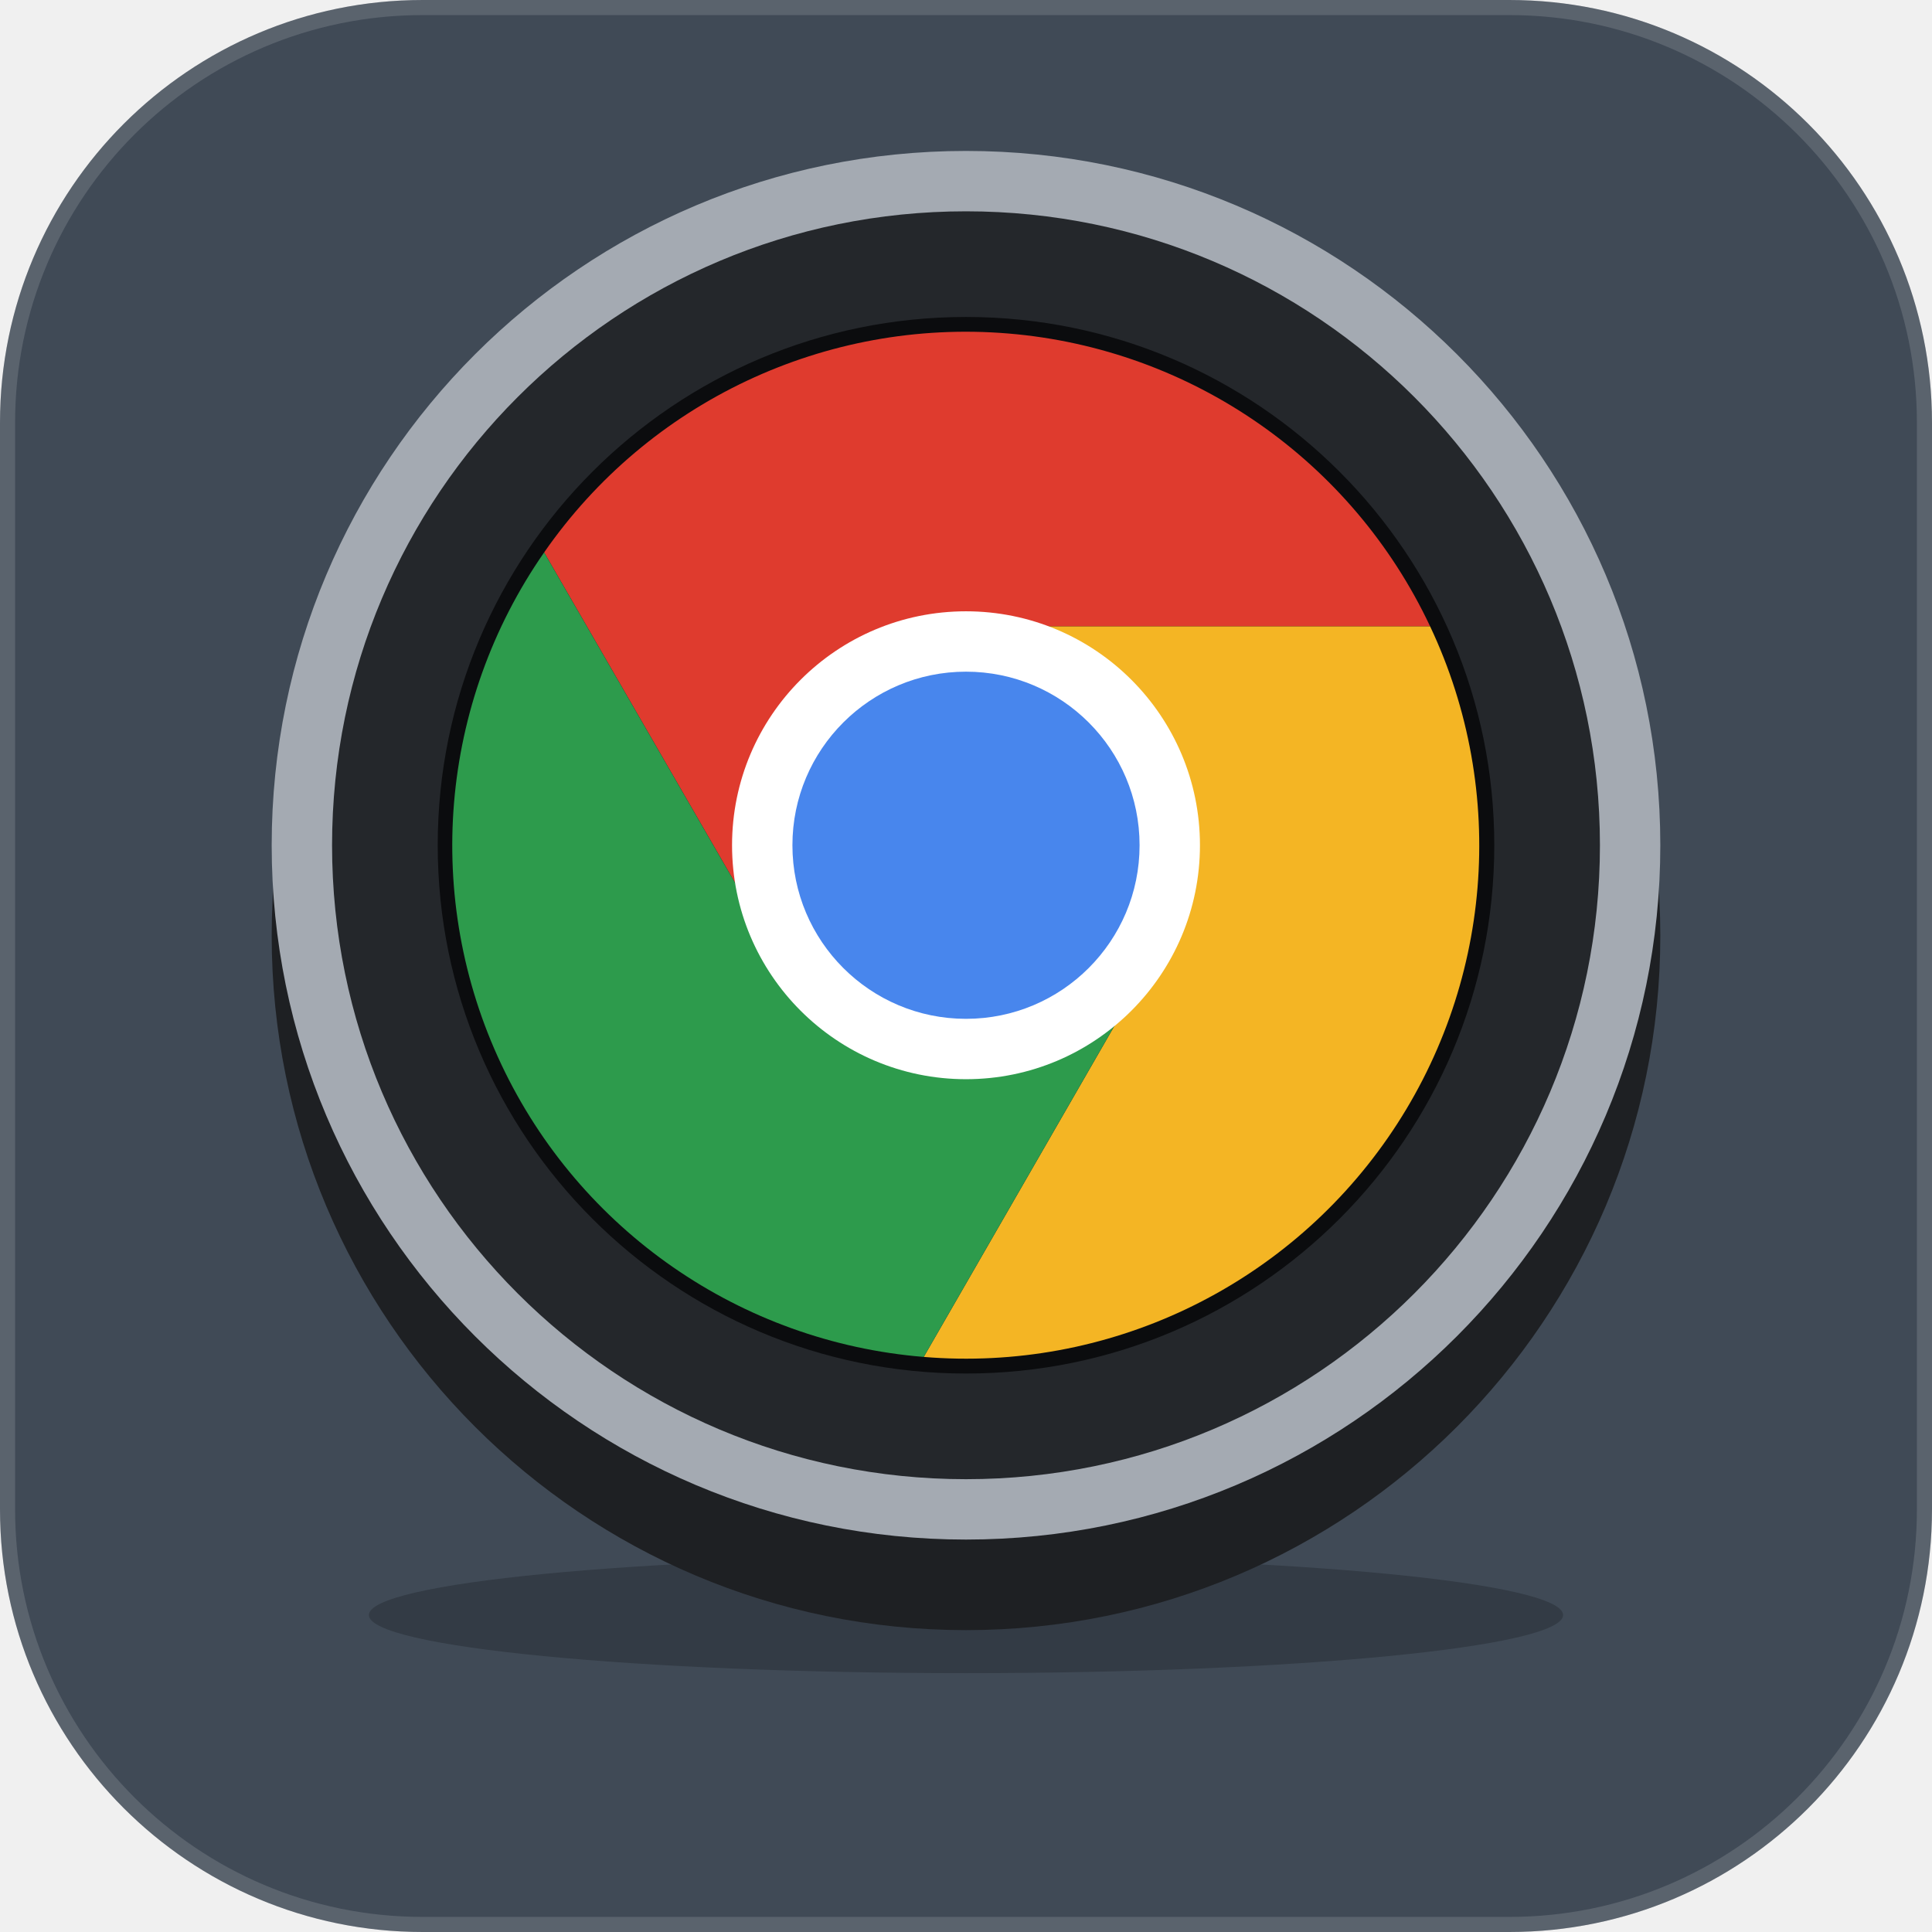
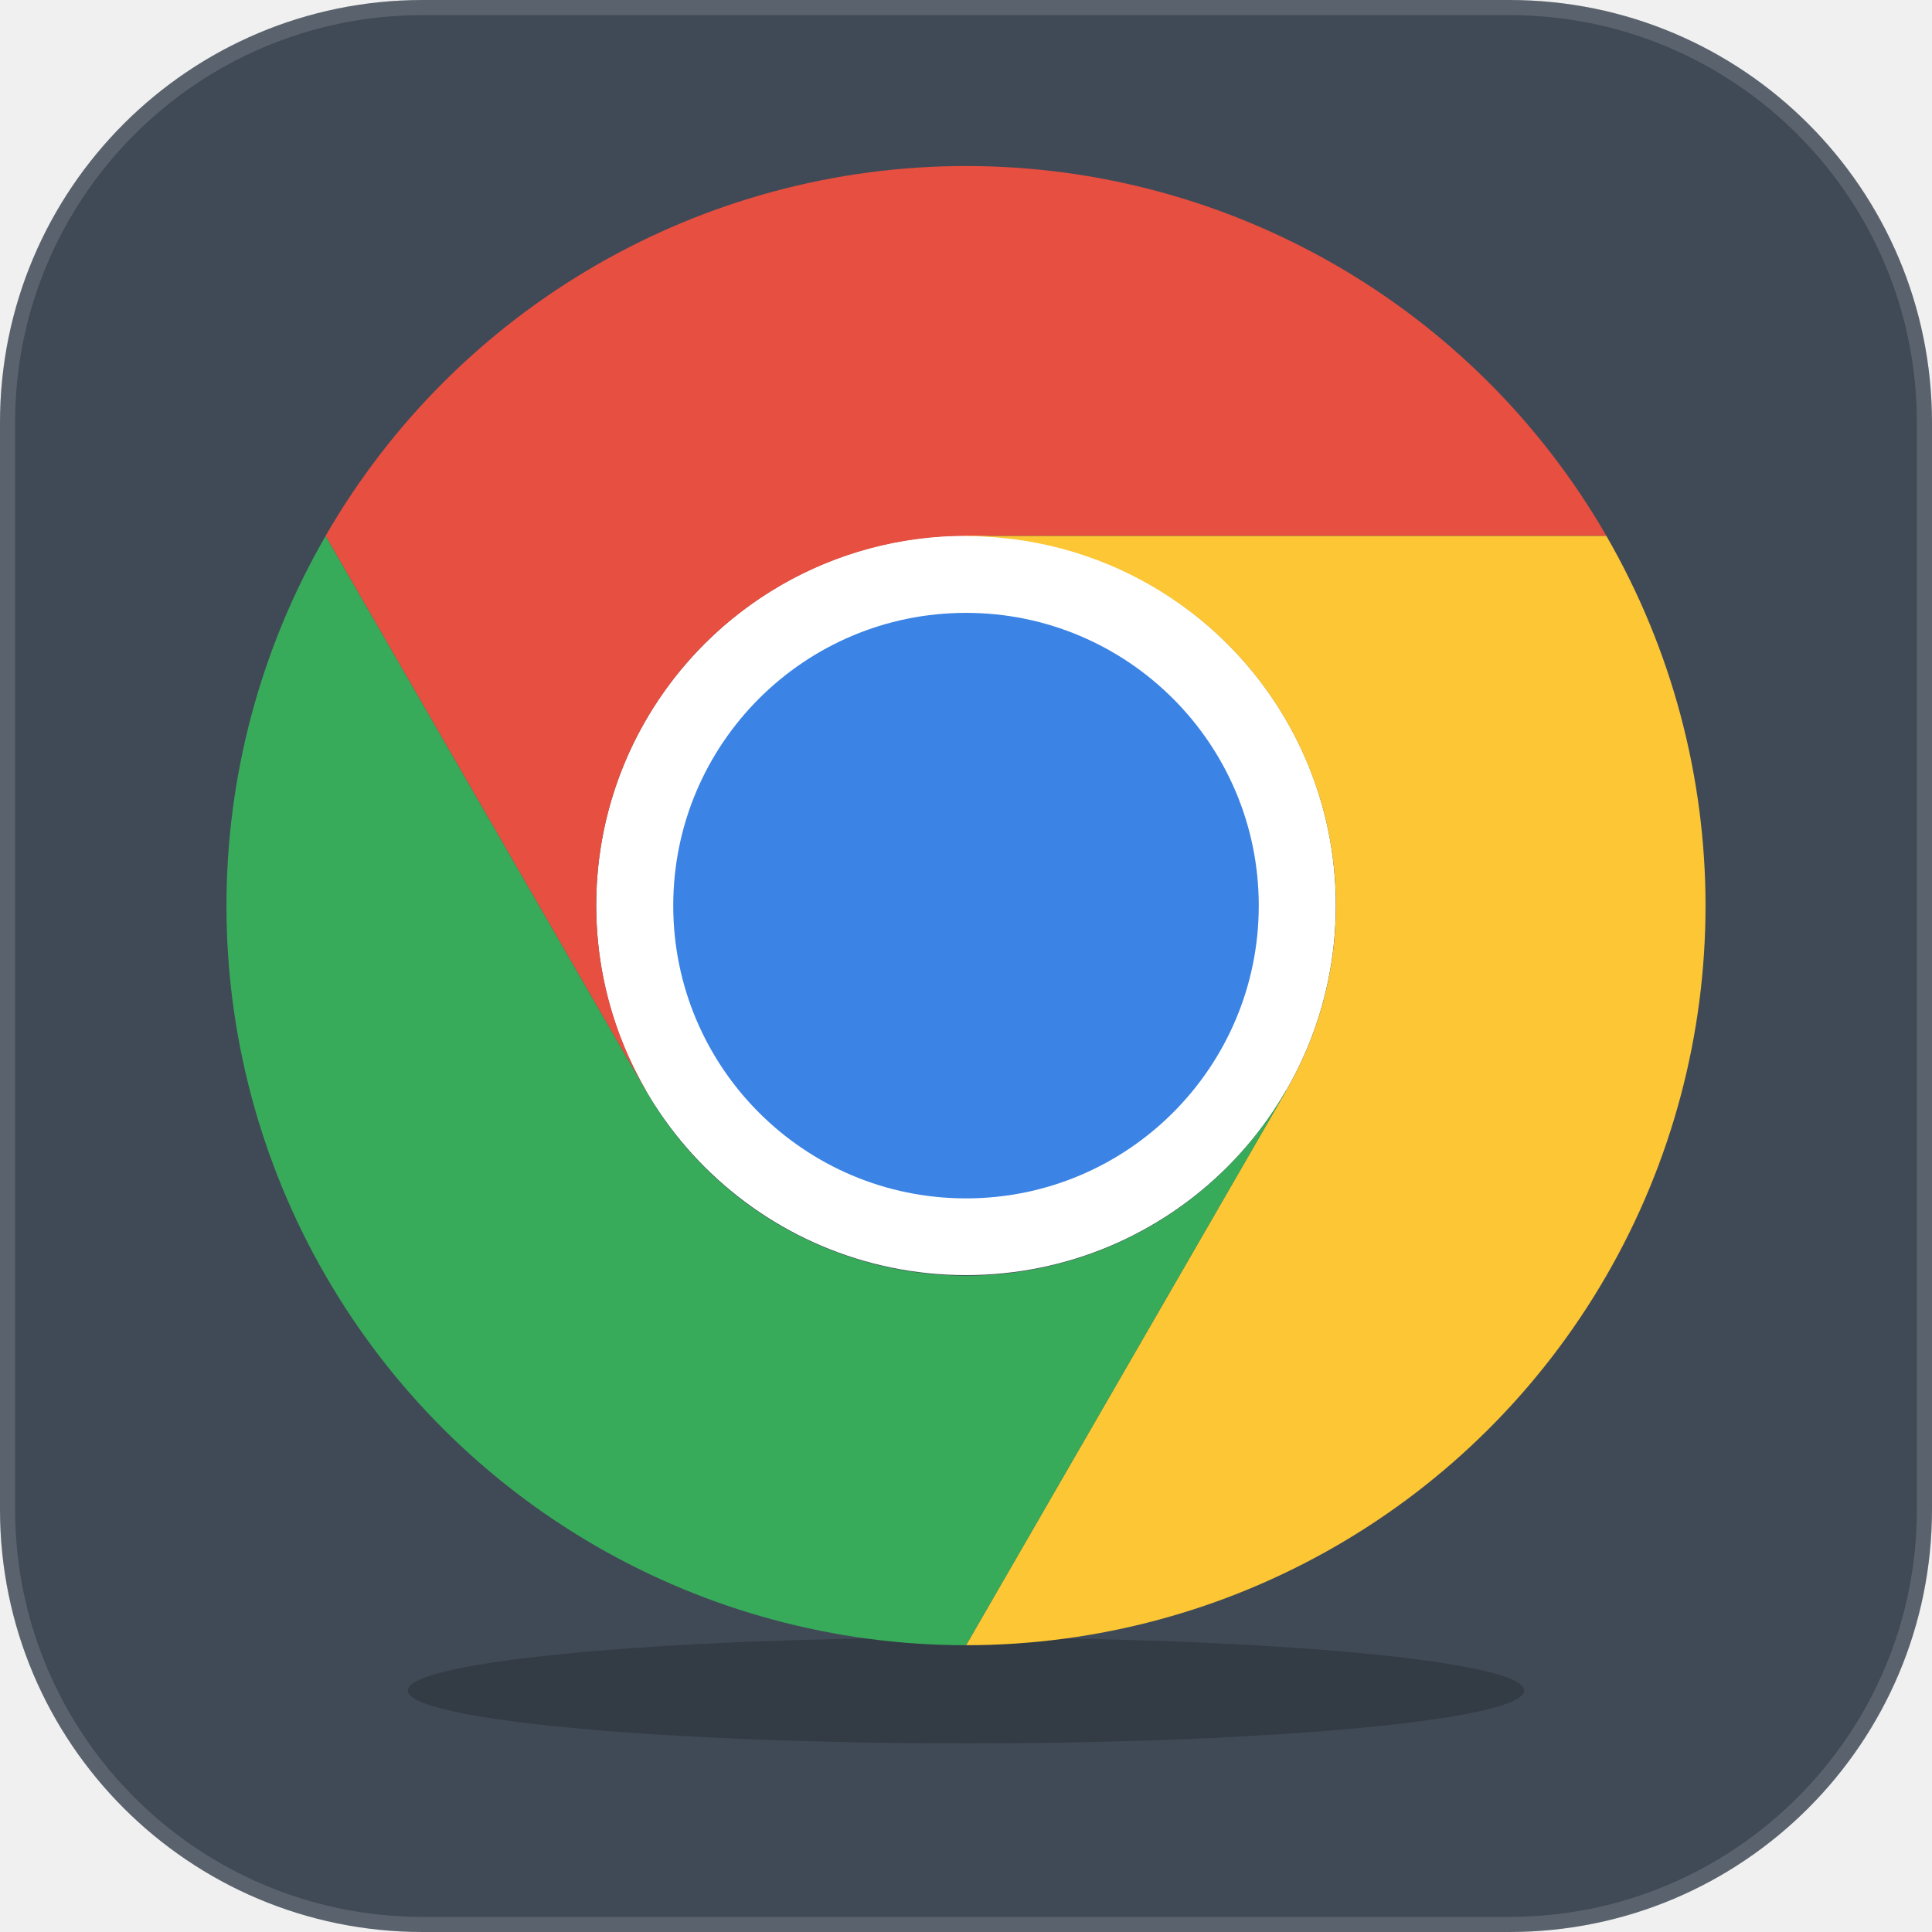
<svg xmlns="http://www.w3.org/2000/svg" viewBox="0 0 256 256">
  <rect x="0" y="0" width="256" height="256" rx="56" fill="#404A56" />
-   <ellipse cx="128" cy="214" rx="79.12" ry="7.7" fill="#000" opacity="0.2" />
-   <circle cx="128" cy="124" r="92" fill="#1E2023" />
-   <circle cx="128" cy="112" r="92" fill="#A4AAB2" />
-   <circle cx="128" cy="112" r="84" fill="#24272B" />
-   <circle cx="128" cy="112" r="70" fill="#0B0C0E" />
-   <path d="M102.9 126.5L72.1 73.2A68 68 0 0 1 189.5 83.0L128.0 83.0L128 112Z" fill="#DF3B2E" />
-   <path d="M128.0 83.0L189.5 83.0A68 68 0 0 1 122.4 179.8L153.1 126.5L128 112Z" fill="#F4B524" />
-   <path d="M153.1 126.5L122.4 179.8A68 68 0 0 1 72.1 73.2L102.9 126.5L128 112Z" fill="#2D9B4C" />
-   <circle cx="128" cy="112" r="31" fill="#FFFFFF" />
-   <circle cx="128" cy="112" r="23" fill="#4886ED" />
+   <ellipse cx="128" cy="224" rx="73.96" ry="7" fill="#000" opacity="0.2" />
+   <g transform="translate(30 22) scale(4.08333)">
+     <circle cx="24" cy="23.99" r="12" fill="#fff" />
+     <path d="M24,12H44.781a23.994,23.994,0,0,0-41.564.003L13.608,30l.009-.002A11.985,11.985,0,0,1,24,12Z" fill="#E74F41" />
+     <circle cx="24" cy="24" r="9.5" fill="#3B83E5" />
+     <path d="M34.391,30.003,24.001,48A23.994,23.994,0,0,0,44.78,12.003H23.999l-.003.009A11.985,11.985,0,0,1,34.391,30.003Z" fill="#FCC634" />
+     <path d="M13.609,30.003,3.218,12.006A23.994,23.994,0,0,0,24.003,48L34.393,30.003l-.007-.007a11.985,11.985,0,0,1-20.778.007Z" fill="#38AB5A" />
+   </g>
  <rect x="1" y="1" width="254" height="254" rx="55" fill="none" stroke="#fff" stroke-opacity="0.14" stroke-width="2" />
</svg>
